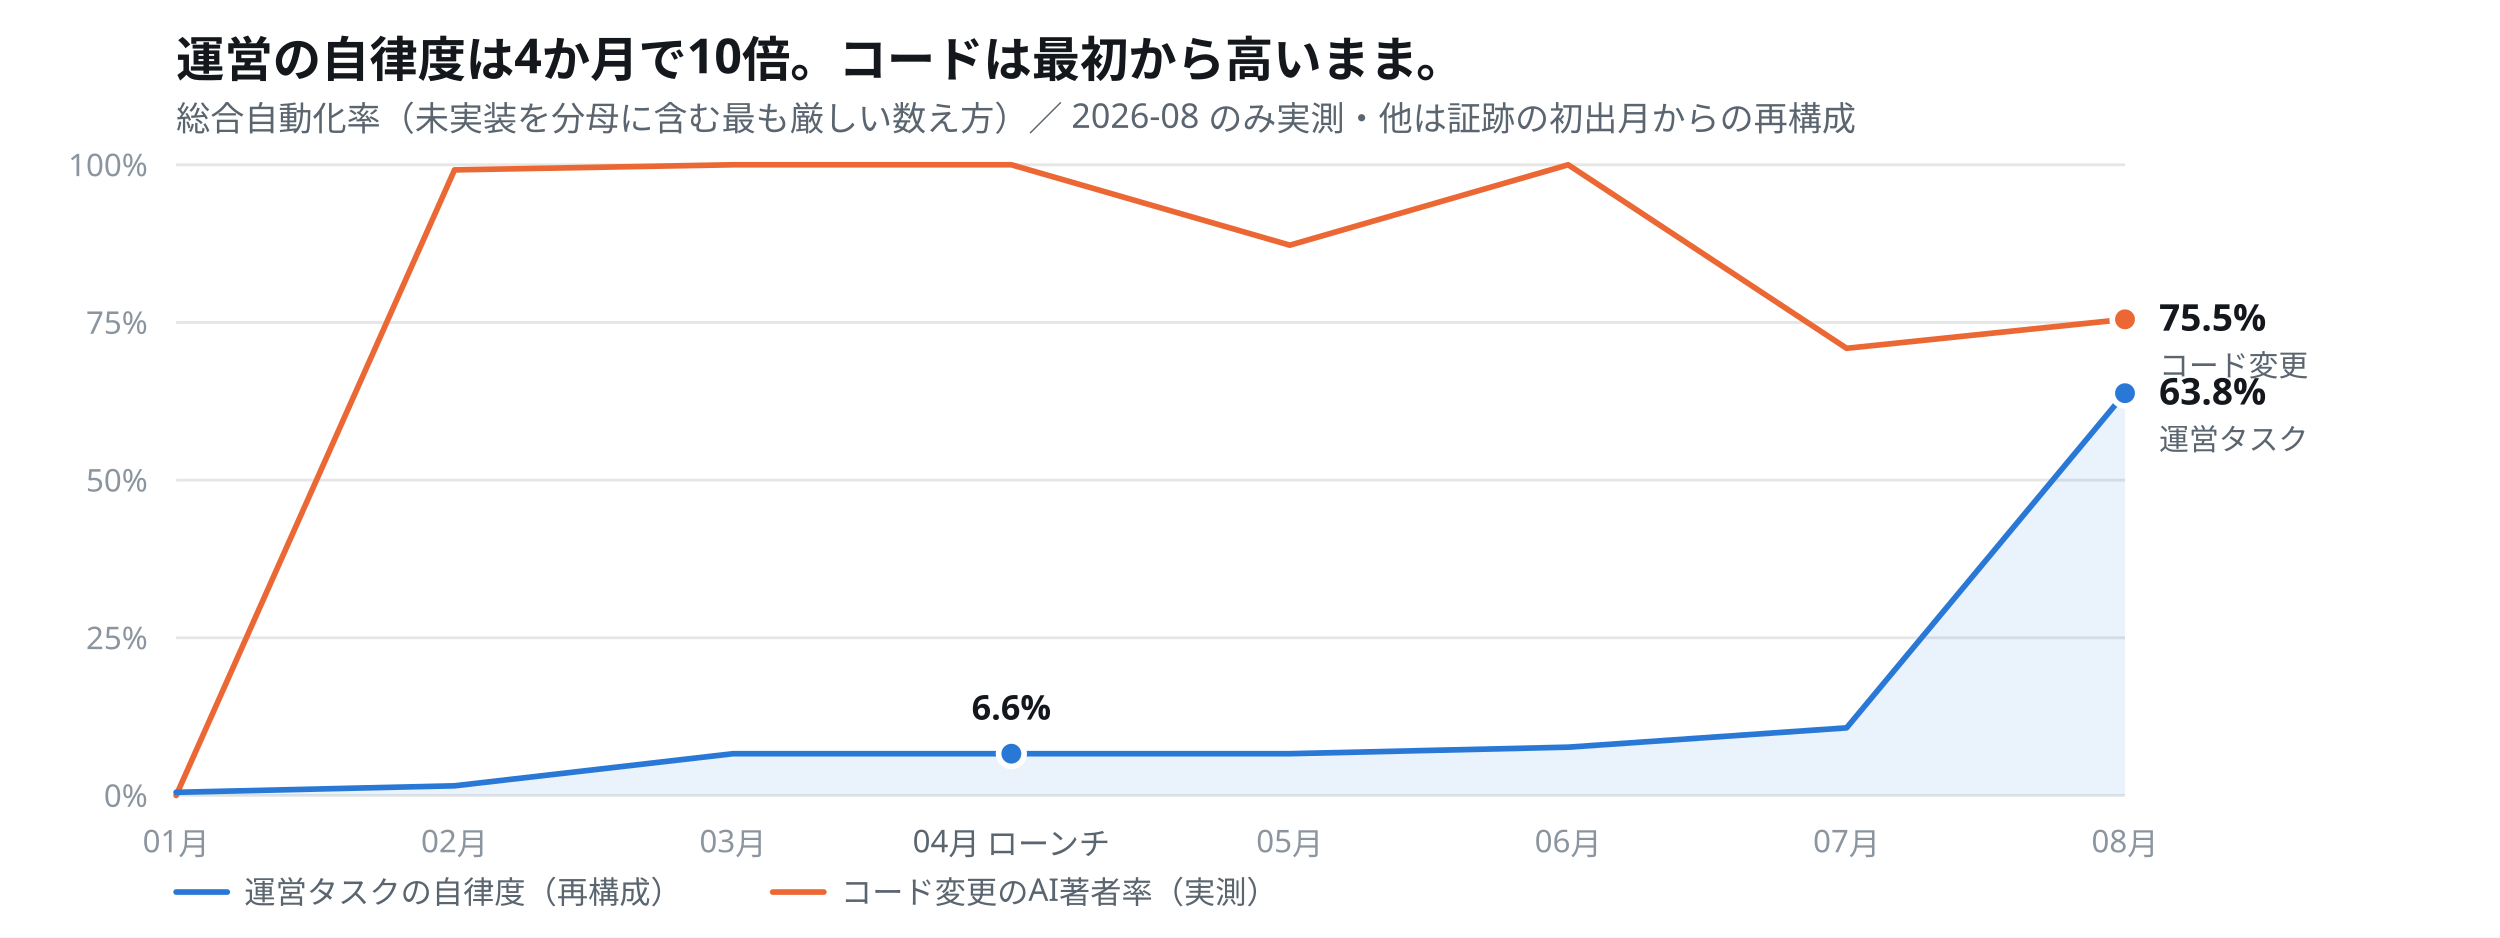
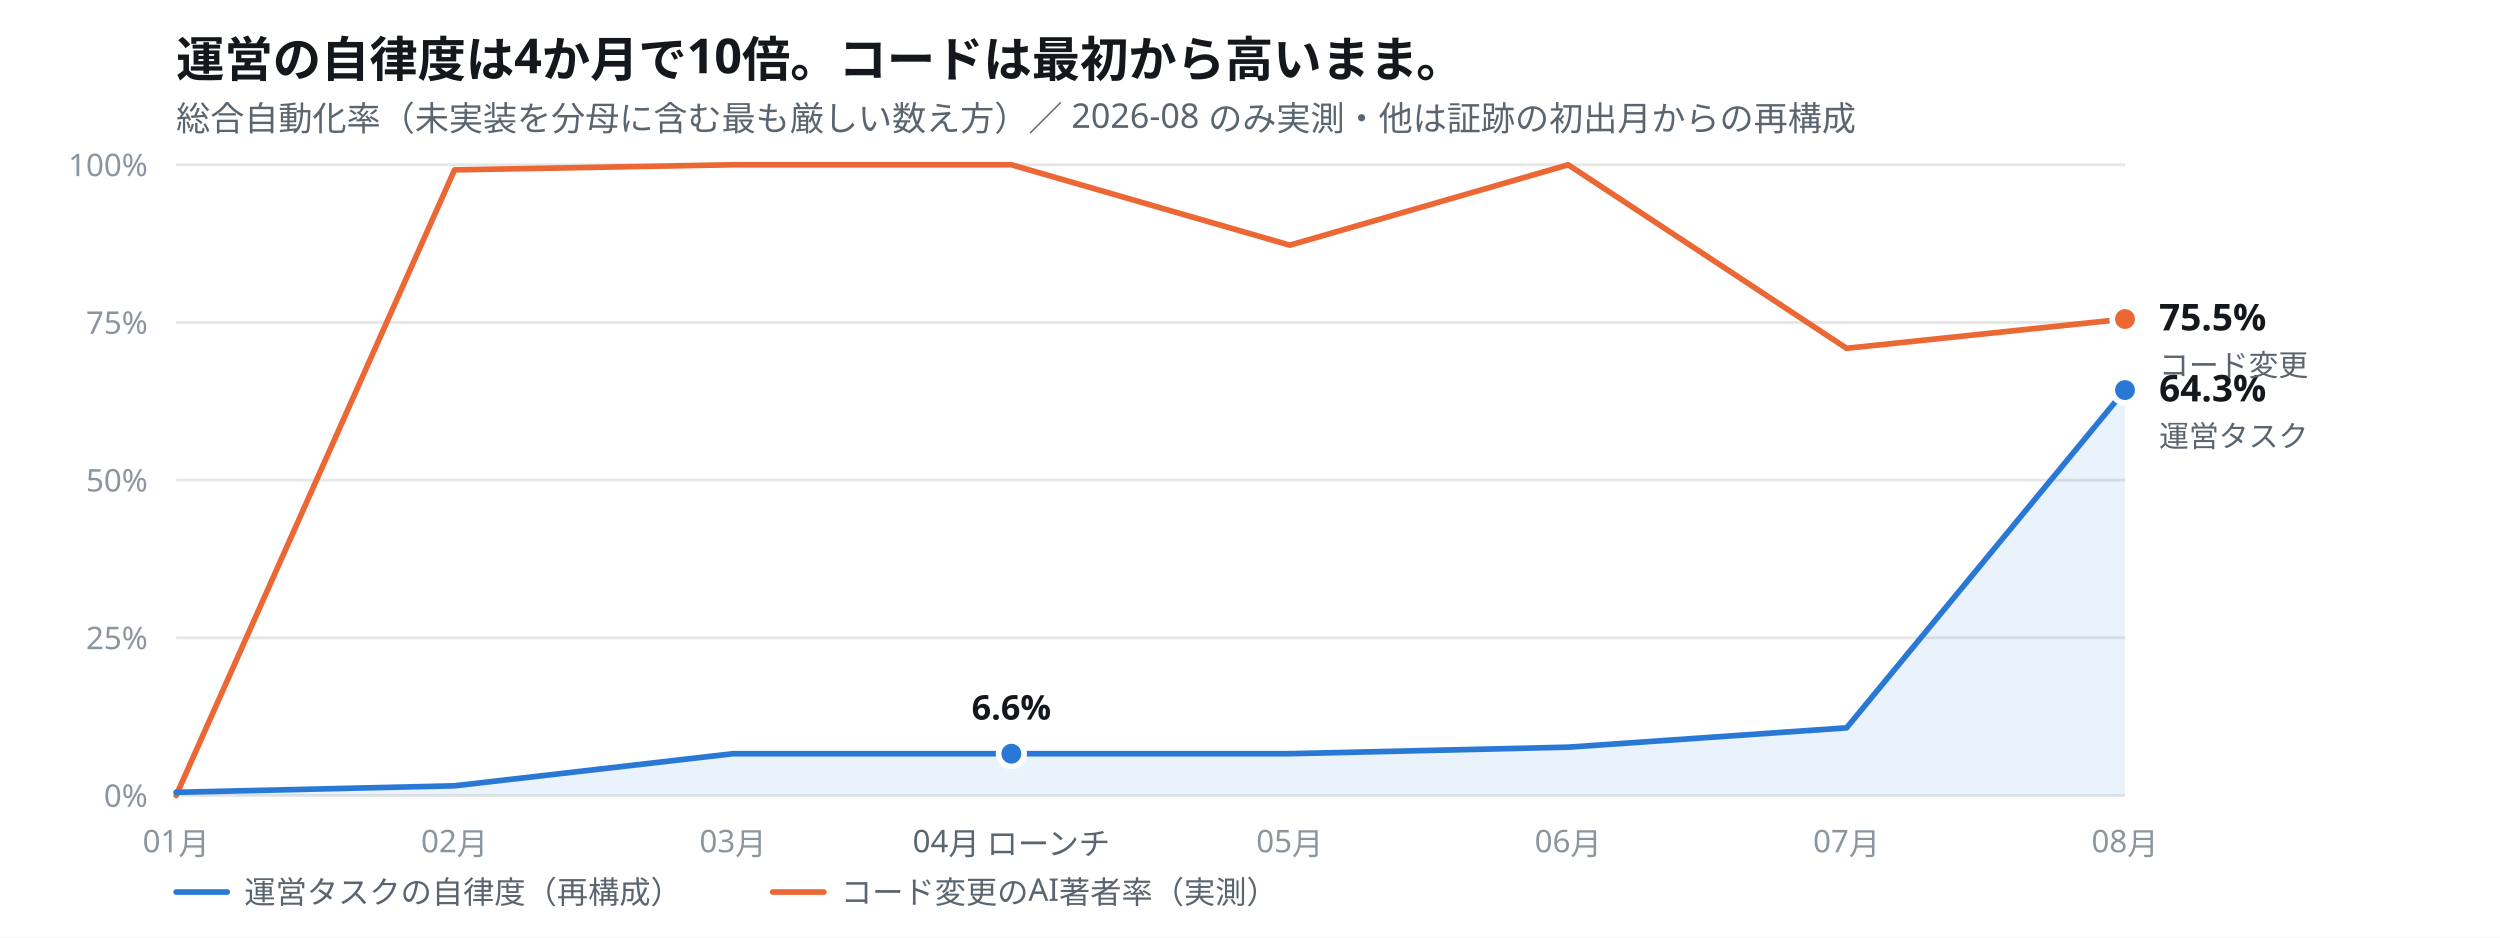
<svg xmlns="http://www.w3.org/2000/svg" viewBox="0 0 880 330" width="880" height="330" font-family="'Zen Kaku Gothic New','Hiragino Sans','Noto Sans JP',sans-serif" role="img" aria-label="運営タスクの自律度とコード変更のAI比率の月次推移">
  <rect width="880" height="330" fill="#ffffff" />
  <text x="62" y="27" fill="#14181d" font-size="17" font-weight="700">運営の自律度は4か月で10倍。コードは最初から高いまま。</text>
  <text x="62" y="46" fill="#5a6570" font-size="12">総合自動化率（未実装を分母に含む最も厳しい数え方）／ 2026-08 のみ実測・他は証跡の初出月からの再構成</text>
  <line x1="62" y1="280.0" x2="748" y2="280.0" stroke="#e5e7e6" stroke-width="1" />
  <text x="52" y="284.0" fill="#8b959f" font-size="11" text-anchor="end" font-variant-numeric="tabular-nums">0%</text>
  <line x1="62" y1="224.5" x2="748" y2="224.5" stroke="#e5e7e6" stroke-width="1" />
  <text x="52" y="228.5" fill="#8b959f" font-size="11" text-anchor="end" font-variant-numeric="tabular-nums">25%</text>
  <line x1="62" y1="169.0" x2="748" y2="169.0" stroke="#e5e7e6" stroke-width="1" />
  <text x="52" y="173.0" fill="#8b959f" font-size="11" text-anchor="end" font-variant-numeric="tabular-nums">50%</text>
  <line x1="62" y1="113.5" x2="748" y2="113.5" stroke="#e5e7e6" stroke-width="1" />
  <text x="52" y="117.5" fill="#8b959f" font-size="11" text-anchor="end" font-variant-numeric="tabular-nums">75%</text>
  <line x1="62" y1="58.0" x2="748" y2="58.0" stroke="#e5e7e6" stroke-width="1" />
  <text x="52" y="62.0" fill="#8b959f" font-size="11" text-anchor="end" font-variant-numeric="tabular-nums">100%</text>
  <text x="62.0" y="300" fill="#8b959f" font-size="11" text-anchor="middle">01月</text>
  <text x="160.0" y="300" fill="#8b959f" font-size="11" text-anchor="middle">02月</text>
  <text x="258.0" y="300" fill="#8b959f" font-size="11" text-anchor="middle">03月</text>
  <text x="356.0" y="300" fill="#5a6570" font-size="11" text-anchor="middle">04月 ローンチ</text>
  <text x="454.0" y="300" fill="#8b959f" font-size="11" text-anchor="middle">05月</text>
  <text x="552.0" y="300" fill="#8b959f" font-size="11" text-anchor="middle">06月</text>
  <text x="650.0" y="300" fill="#8b959f" font-size="11" text-anchor="middle">07月</text>
  <text x="748.0" y="300" fill="#8b959f" font-size="11" text-anchor="middle">08月</text>
-   <polygon points="62,280 62.0,278.9 160.0,276.6 258.0,265.3 356.0,265.3 454.0,265.3 552.0,263.0 650.0,256.2 748.0,138.4 748,280" fill="#2a78d6" fill-opacity="0.1" />
-   <polyline points="62.0,280.0 160.0,59.8 258.0,58.0 356.0,58.0 454.0,86.3 552.0,58.0 650.0,122.6 748.0,112.4" fill="none" stroke="#eb6834" stroke-width="2" stroke-linejoin="round" stroke-linecap="round" />
-   <polyline points="62.0,278.9 160.0,276.6 258.0,265.3 356.0,265.3 454.0,265.3 552.0,263.0 650.0,256.2 748.0,138.4" fill="none" stroke="#2a78d6" stroke-width="2" stroke-linejoin="round" stroke-linecap="round" />
-   <circle cx="748.0" cy="138.4" r="4.5" fill="#2a78d6" stroke="#ffffff" stroke-width="2" />
-   <circle cx="748.0" cy="112.4" r="4.5" fill="#eb6834" stroke="#ffffff" stroke-width="2" />
+   <polygon points="62,280 62.0,278.9 160.0,276.6 258.0,265.3 356.0,265.3 454.0,265.3 552.0,263.0 650.0,256.2 748.0,137.3 748,280" fill="#2a78d6" fill-opacity="0.1" />
+   <polyline points="62.0,280.0 160.0,59.8 258.0,58.0 356.0,58.0 454.0,86.3 552.0,58.0 650.0,122.6 748.0,112.3" fill="none" stroke="#eb6834" stroke-width="2" stroke-linejoin="round" stroke-linecap="round" />
+   <polyline points="62.0,278.9 160.0,276.6 258.0,265.3 356.0,265.3 454.0,265.3 552.0,263.0 650.0,256.2 748.0,137.3" fill="none" stroke="#2a78d6" stroke-width="2" stroke-linejoin="round" stroke-linecap="round" />
+   <circle cx="748.0" cy="137.3" r="4.5" fill="#2a78d6" stroke="#ffffff" stroke-width="2" />
+   <circle cx="748.0" cy="112.3" r="4.5" fill="#eb6834" stroke="#ffffff" stroke-width="2" />
  <circle cx="356.0" cy="265.3" r="4.5" fill="#2a78d6" stroke="#ffffff" stroke-width="2" />
-   <text x="760" y="142.4" fill="#14181d" font-size="13" font-weight="700" font-variant-numeric="tabular-nums">63.8%</text>
-   <text x="760" y="158.4" fill="#5a6570" font-size="10.5">運営タスク</text>
-   <text x="760" y="116.4" fill="#14181d" font-size="13" font-weight="700" font-variant-numeric="tabular-nums">75.5%</text>
-   <text x="760" y="132.4" fill="#5a6570" font-size="10.5">コード変更</text>
+   <text x="760" y="141.3" fill="#14181d" font-size="13" font-weight="700" font-variant-numeric="tabular-nums">64.3%</text>
+   <text x="760" y="157.3" fill="#5a6570" font-size="10.5">運営タスク</text>
+   <text x="760" y="116.3" fill="#14181d" font-size="13" font-weight="700" font-variant-numeric="tabular-nums">75.5%</text>
+   <text x="760" y="132.3" fill="#5a6570" font-size="10.5">コード変更</text>
  <text x="356.0" y="253.3" fill="#14181d" font-size="12" font-weight="700" text-anchor="middle" font-variant-numeric="tabular-nums">6.6%</text>
  <line x1="62" y1="314" x2="80" y2="314" stroke="#2a78d6" stroke-width="2" stroke-linecap="round" />
  <text x="86" y="318" fill="#5a6570" font-size="11">運営タスクの自律度（再構成）</text>
  <line x1="272" y1="314" x2="290" y2="314" stroke="#eb6834" stroke-width="2" stroke-linecap="round" />
  <text x="296" y="318" fill="#5a6570" font-size="11">コード変更のAI著者率（実測）</text>
</svg>
